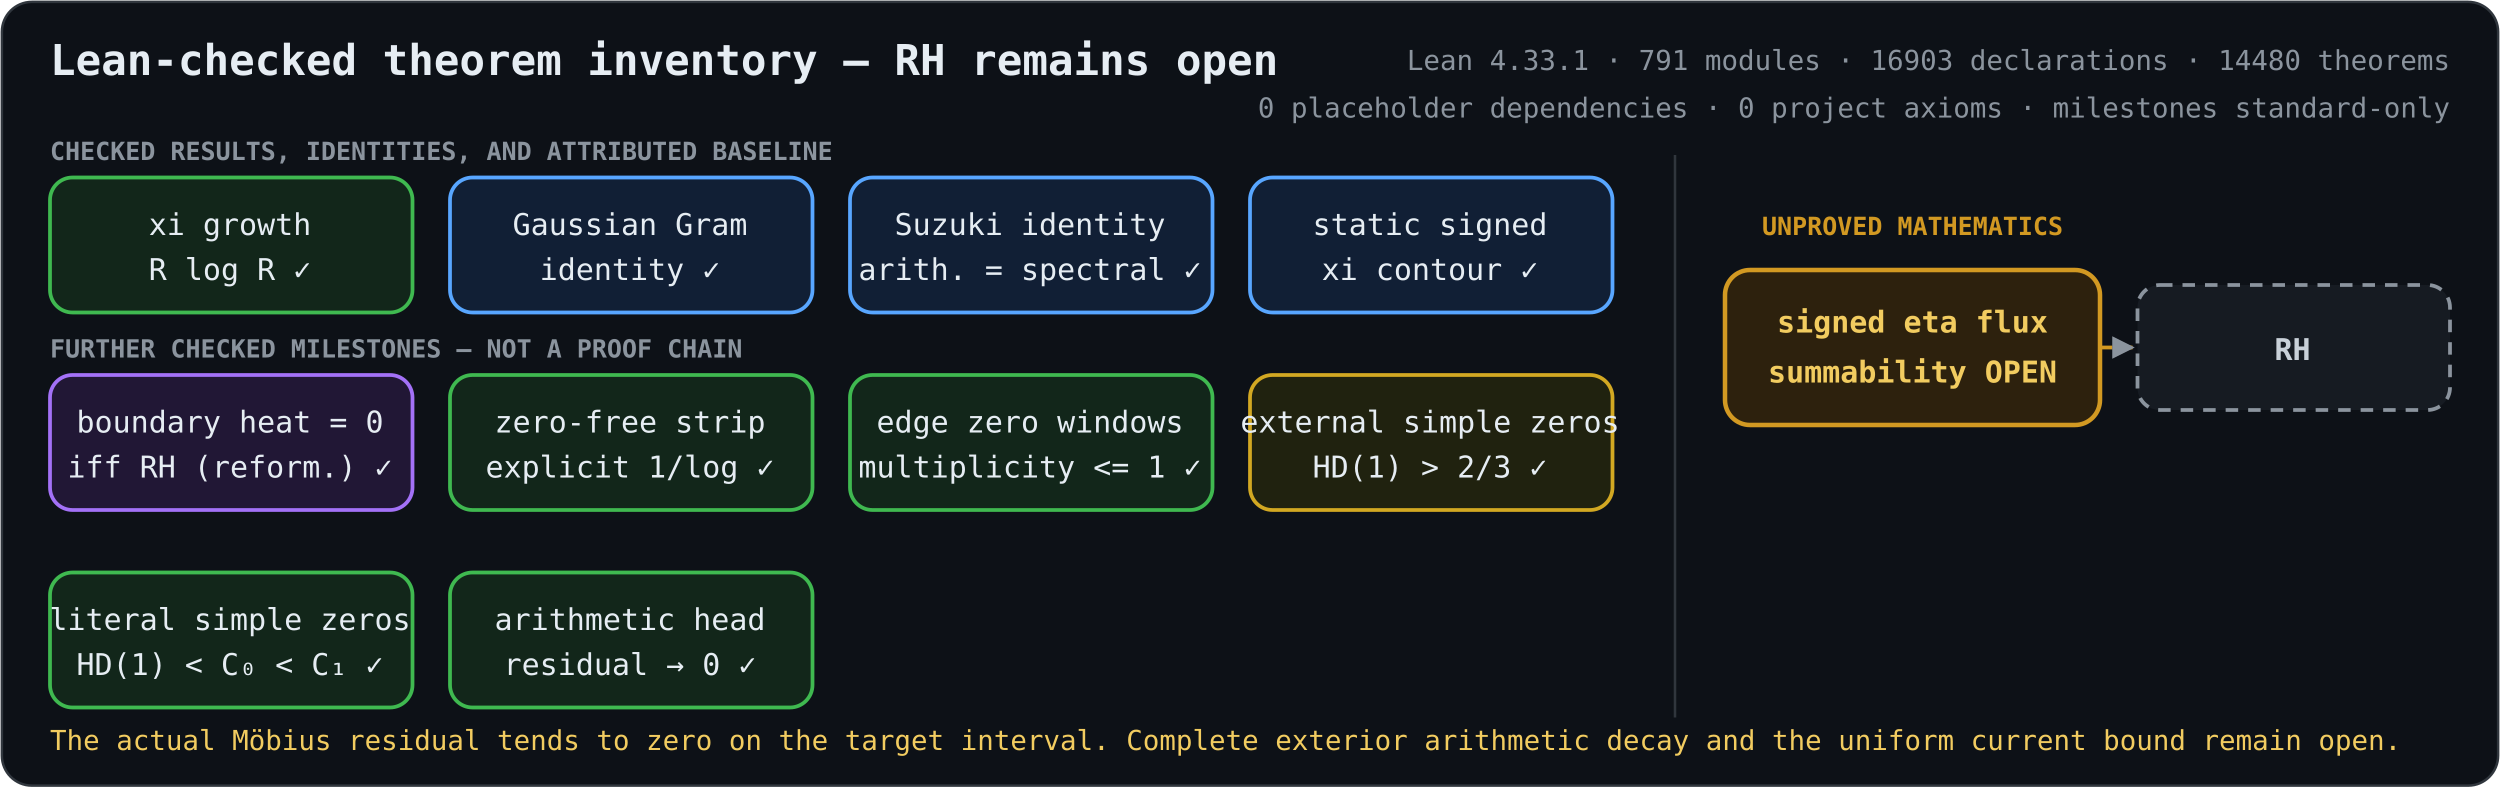
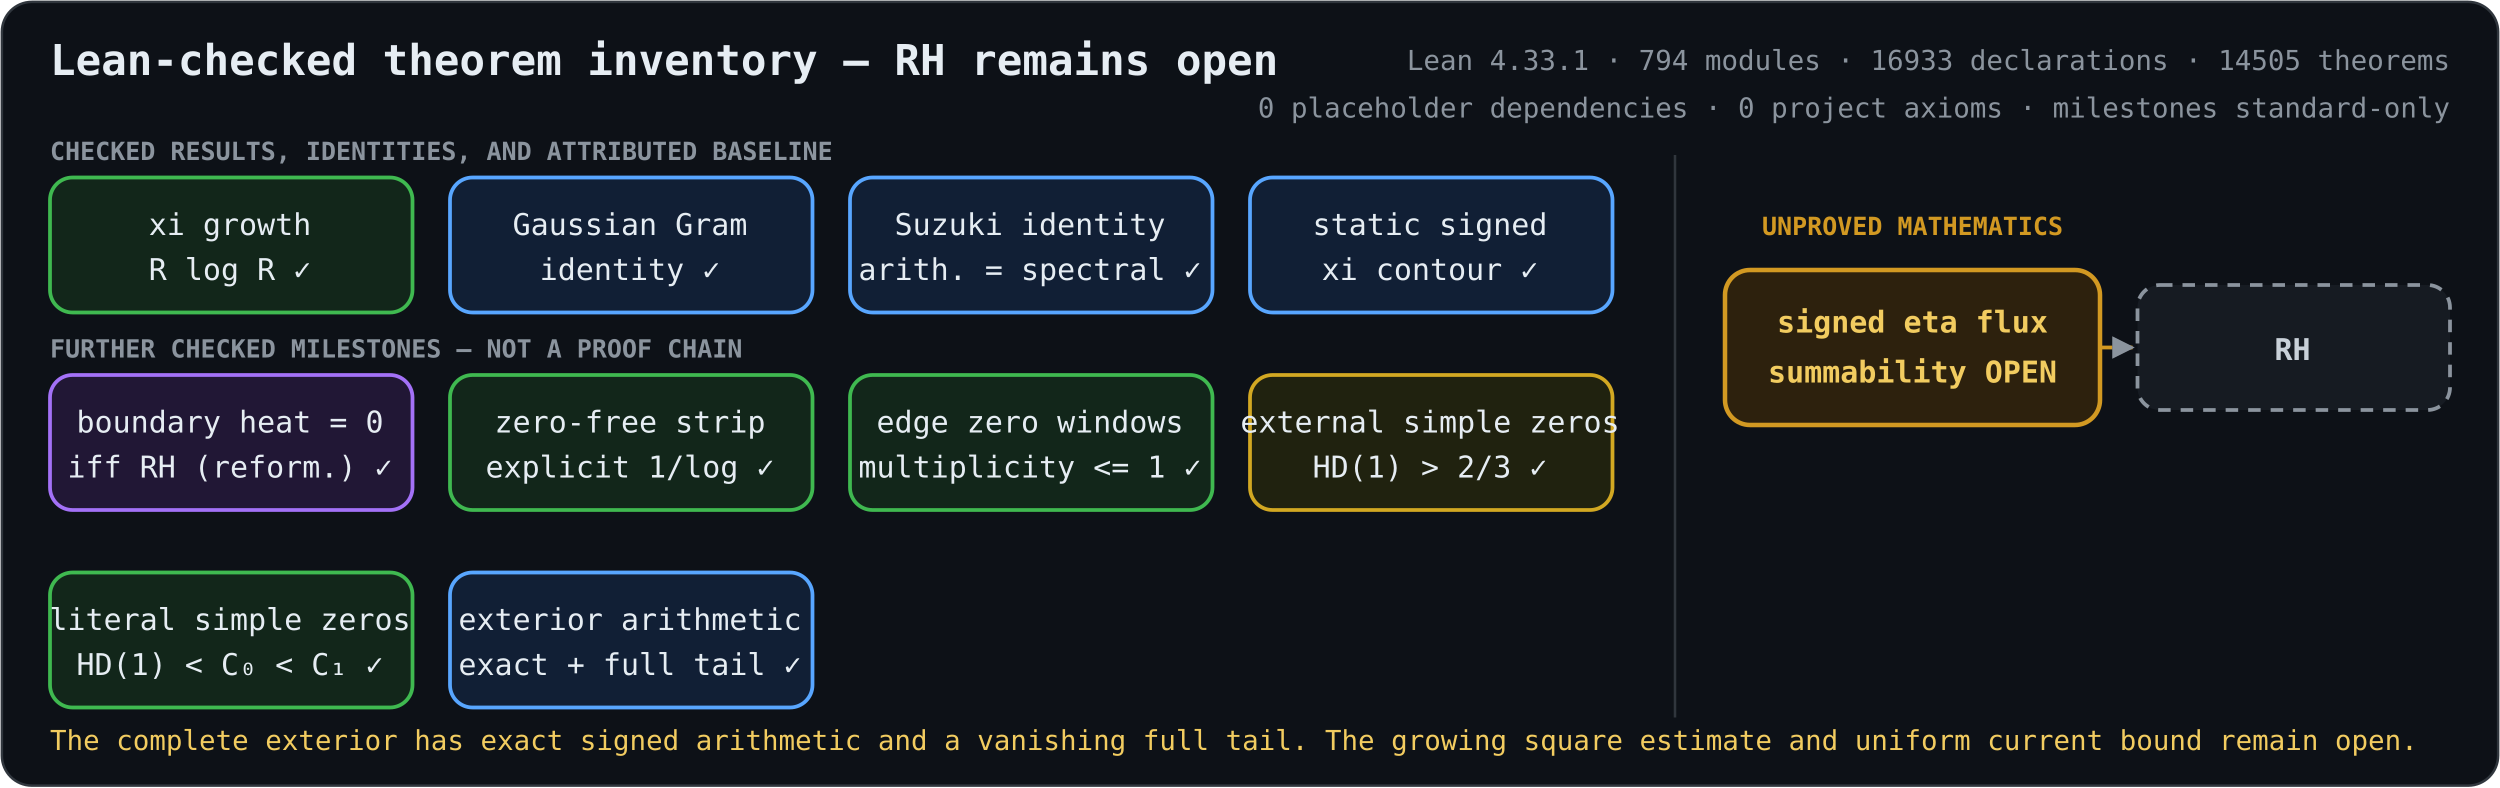
<svg xmlns="http://www.w3.org/2000/svg" role="img" aria-labelledby="title description" viewBox="0 0 1000 315">
  <defs>
    <marker id="arrow" viewBox="0 0 10 10" refX="9" refY="5" markerWidth="6" markerHeight="6" orient="auto-start-reverse">
      <path d="M 0 0 L 10 5 L 0 10 z" fill="#8b949e" />
    </marker>
    <style>
      .bg { fill: #0d1117; stroke: #30363d; }
      text { fill: #e6edf3; font-family: ui-monospace, SFMono-Regular, Menlo, Consolas, monospace; font-size: 12px; text-anchor: middle; }
      .heading { font-size: 17px; font-weight: 700; text-anchor: start; }
      .metrics { fill: #8b949e; font-size: 11px; text-anchor: end; }
      .proved rect { fill: #12261a; stroke: #3fb950; stroke-width: 1.5; }
      .proved.equivalence rect { fill: #211735; stroke: #a371f7; }
      .proved.bridge rect { fill: #111f35; stroke: #58a6ff; }
      .proved.external rect { fill: #20220f; stroke: #d2a822; }
      .open rect { fill: #2d210d; stroke: #d29922; stroke-width: 1.8; }
      .goal rect { fill: #161b22; stroke: #8b949e; stroke-width: 1.5; stroke-dasharray: 5 4; }
      .open text { fill: #f2cc60; font-weight: 700; }
      .goal text { fill: #c9d1d9; font-weight: 700; }
      .open-edge { fill: none; stroke: #d29922; stroke-width: 1.5; stroke-dasharray: 5 4; marker-end: url(#arrow); }
      .section { fill: #8b949e; font-size: 10px; font-weight: 700; text-anchor: start; }
      .gap-label { fill: #d29922; font-size: 10px; font-weight: 700; }
      .frontier { fill: #f2cc60; font-size: 11px; text-anchor: start; }
    </style>
  </defs>
  <rect class="bg" x="0.75" y="0.75" width="998.5" height="313.5" rx="12" />
  <text class="heading" x="20" y="30">Lean-checked theorem inventory — RH remains open</text>
-   <text class="metrics" x="980" y="28">Lean 4.33.1 · 791 modules · 16903 declarations · 14480 theorems</text>
+   <text class="metrics" x="980" y="28">Lean 4.33.1 · 794 modules · 16933 declarations · 14505 theorems</text>
  <text class="metrics" x="980" y="47">0 placeholder dependencies · 0 project axioms · milestones standard-only</text>
  <text class="section" x="20" y="64">CHECKED RESULTS, IDENTITIES, AND ATTRIBUTED BASELINE</text>
  <text class="section" x="20" y="143">FURTHER CHECKED MILESTONES — NOT A PROOF CHAIN</text>
  <line x1="670" y1="62" x2="670" y2="287" stroke="#30363d" />
  <text class="gap-label" x="765" y="94">UNPROVED MATHEMATICS</text>
  <path class="open-edge" d="M840 139 H853" />
  <g class="proved unconditional">
    <rect x="20" y="71" width="145" height="54" rx="9" />
    <text x="92" y="94">xi growth</text>
    <text x="92" y="112">R log R  ✓</text>
  </g>
  <g class="proved bridge">
    <rect x="180" y="71" width="145" height="54" rx="9" />
    <text x="252" y="94">Gaussian Gram</text>
    <text x="252" y="112">identity  ✓</text>
  </g>
  <g class="proved bridge">
    <rect x="340" y="71" width="145" height="54" rx="9" />
    <text x="412" y="94">Suzuki identity</text>
    <text x="412" y="112">arith. = spectral  ✓</text>
  </g>
  <g class="proved bridge">
    <rect x="500" y="71" width="145" height="54" rx="9" />
    <text x="572" y="94">static signed</text>
    <text x="572" y="112">xi contour  ✓</text>
  </g>
  <g class="proved equivalence">
    <rect x="20" y="150" width="145" height="54" rx="9" />
    <text x="92" y="173">boundary heat = 0</text>
    <text x="92" y="191">iff RH (reform.)  ✓</text>
  </g>
  <g class="proved unconditional">
    <rect x="180" y="150" width="145" height="54" rx="9" />
    <text x="252" y="173">zero-free strip</text>
    <text x="252" y="191">explicit 1/log  ✓</text>
  </g>
  <g class="proved unconditional">
    <rect x="340" y="150" width="145" height="54" rx="9" />
    <text x="412" y="173">edge zero windows</text>
    <text x="412" y="191">multiplicity &lt;= 1  ✓</text>
  </g>
  <g class="proved external">
    <rect x="500" y="150" width="145" height="54" rx="9" />
    <text x="572" y="173">external simple zeros</text>
    <text x="572" y="191">HD(1) &gt; 2/3  ✓</text>
  </g>
  <g class="proved unconditional">
    <rect x="20" y="229" width="145" height="54" rx="9" />
    <text x="92" y="252">literal simple zeros</text>
    <text x="92" y="270">HD(1) &lt; C₀ &lt; C₁  ✓</text>
  </g>
-   <g class="proved unconditional">
+   <g class="proved bridge">
    <rect x="180" y="229" width="145" height="54" rx="9" />
-     <text x="252" y="252">arithmetic head</text>
-     <text x="252" y="270">residual → 0  ✓</text>
+     <text x="252" y="252">exterior arithmetic</text>
+     <text x="252" y="270">exact + full tail  ✓</text>
  </g>
  <g class="open">
    <rect x="690" y="108" width="150" height="62" rx="10" />
    <text x="765" y="133">signed eta flux</text>
    <text x="765" y="153">summability OPEN</text>
  </g>
  <g class="goal">
    <rect x="855" y="114" width="125" height="50" rx="9" />
    <text x="917" y="144">RH</text>
  </g>
-   <text class="frontier" x="20" y="300">The actual Möbius residual tends to zero on the target interval. Complete exterior arithmetic decay and the uniform current bound remain open.</text>
+   <text class="frontier" x="20" y="300">The complete exterior has exact signed arithmetic and a vanishing full tail. The growing square estimate and uniform current bound remain open.</text>
</svg>
